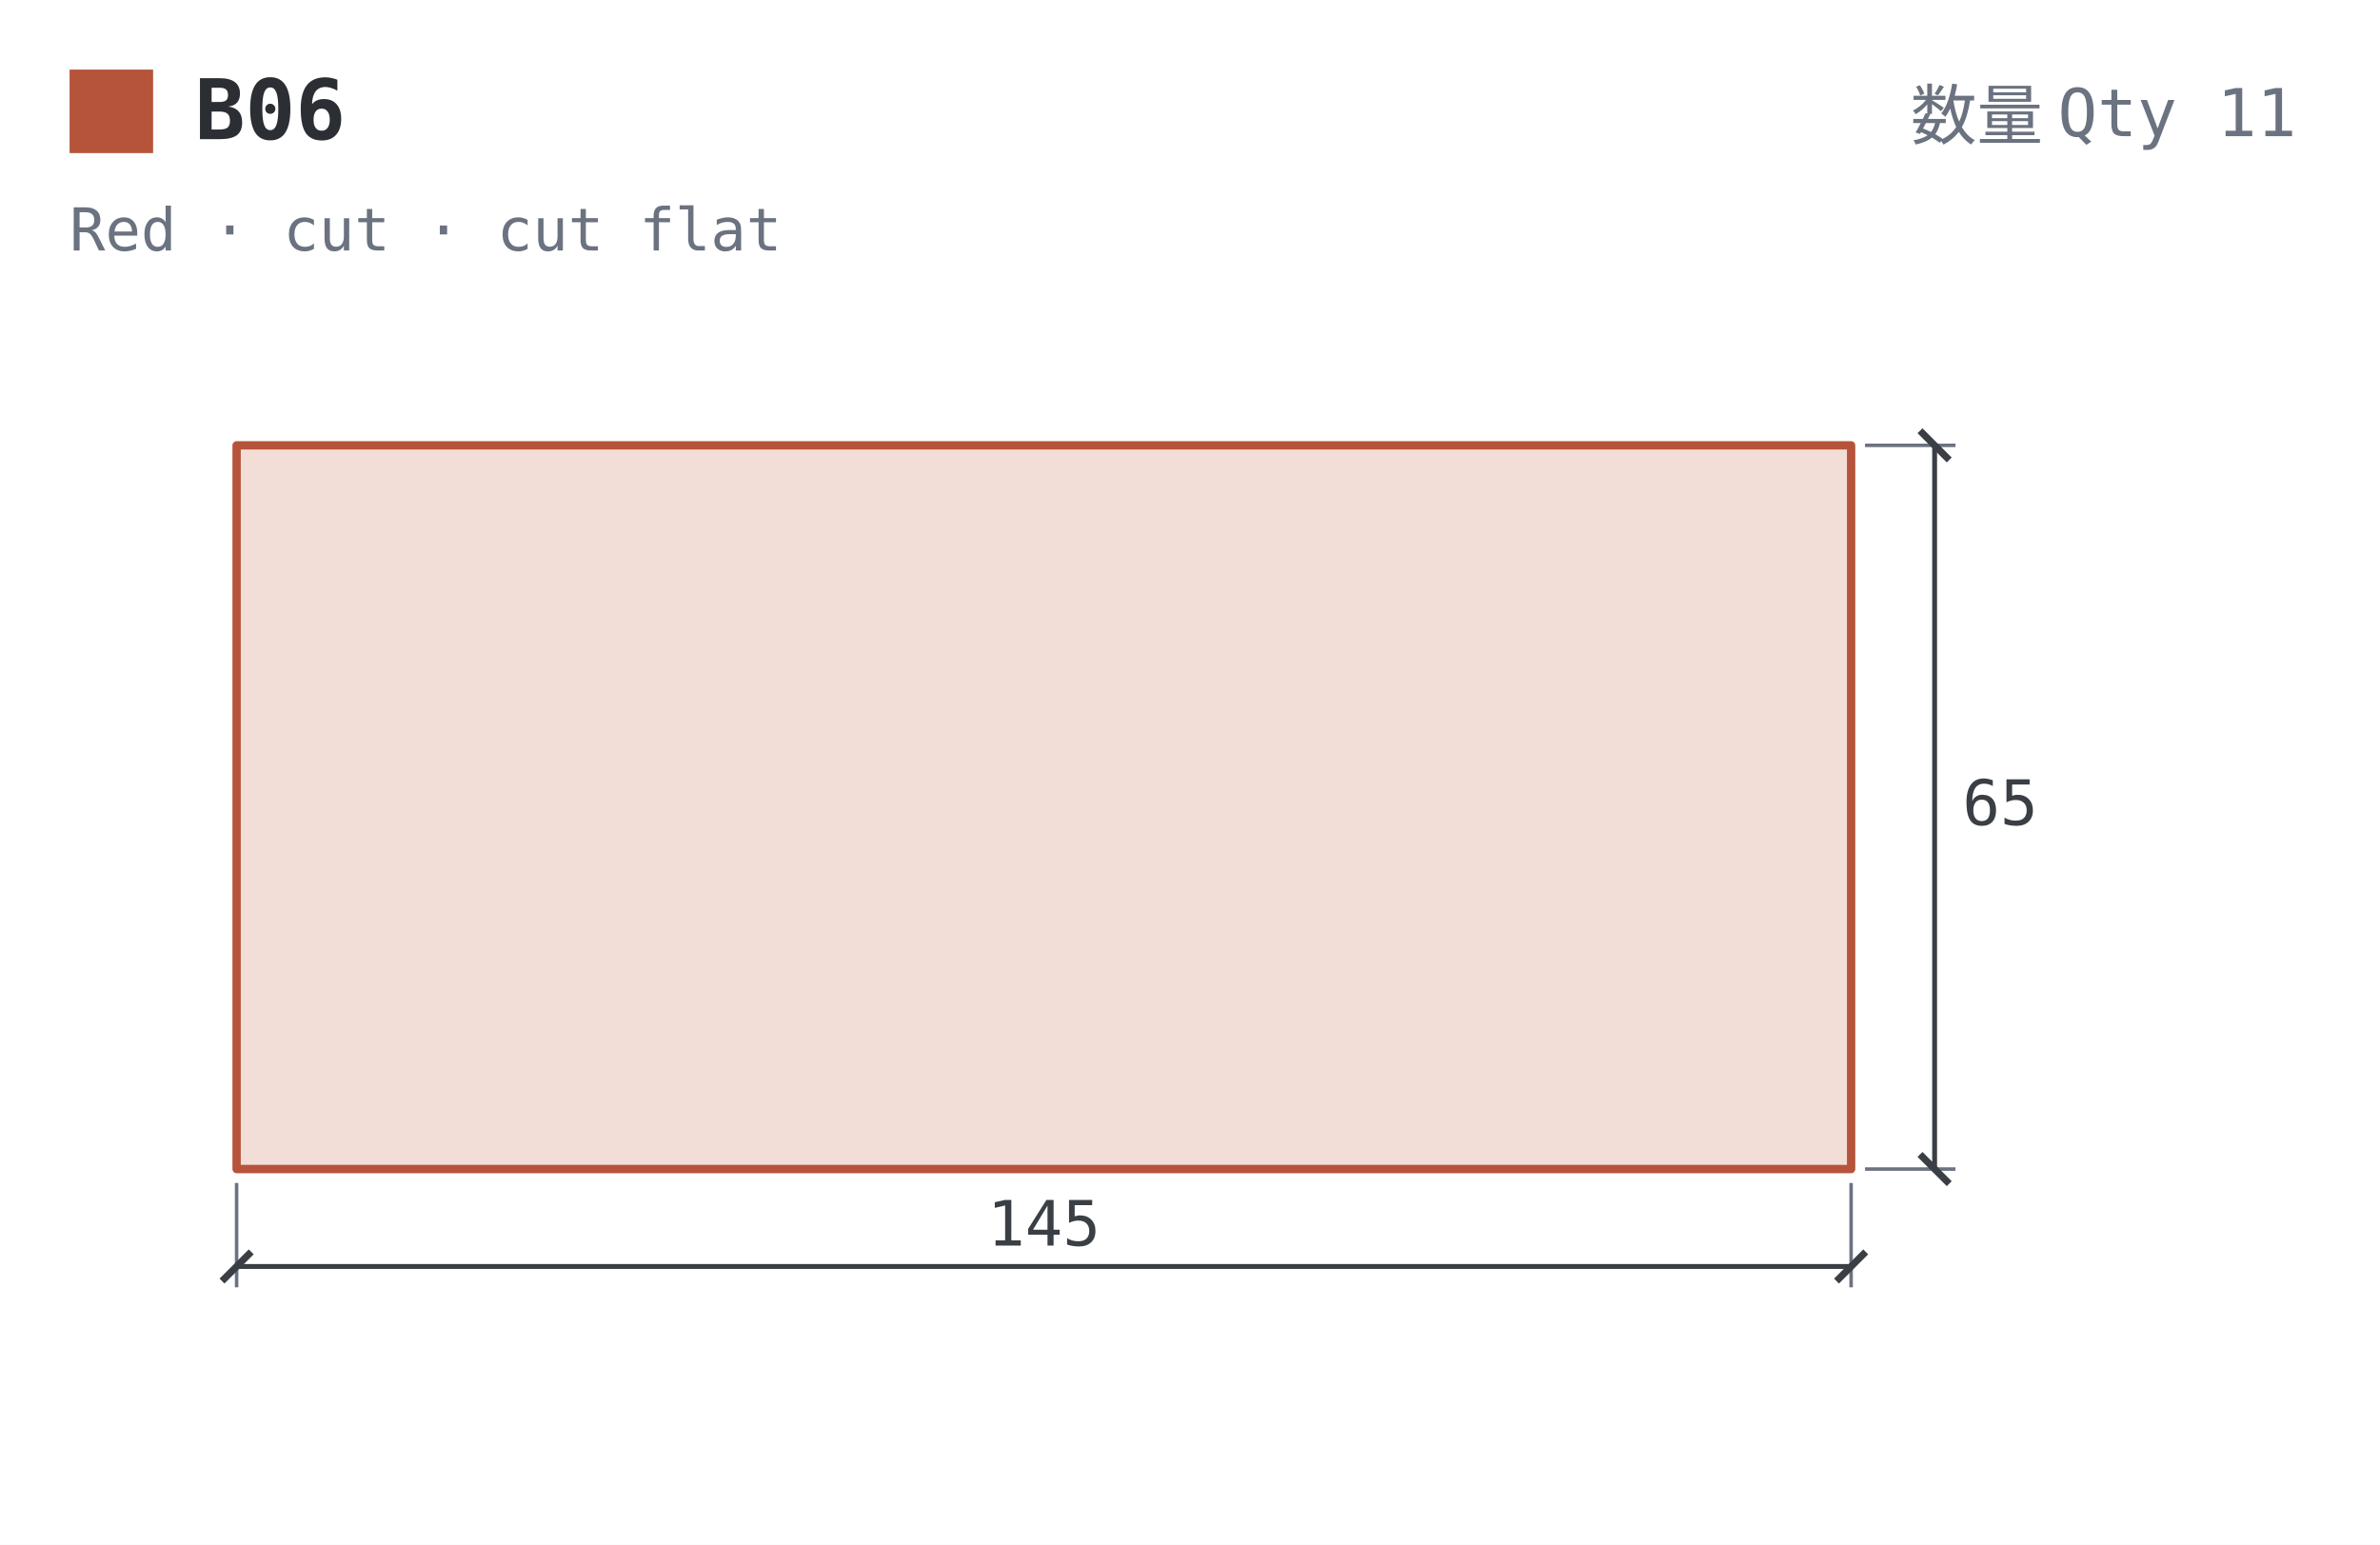
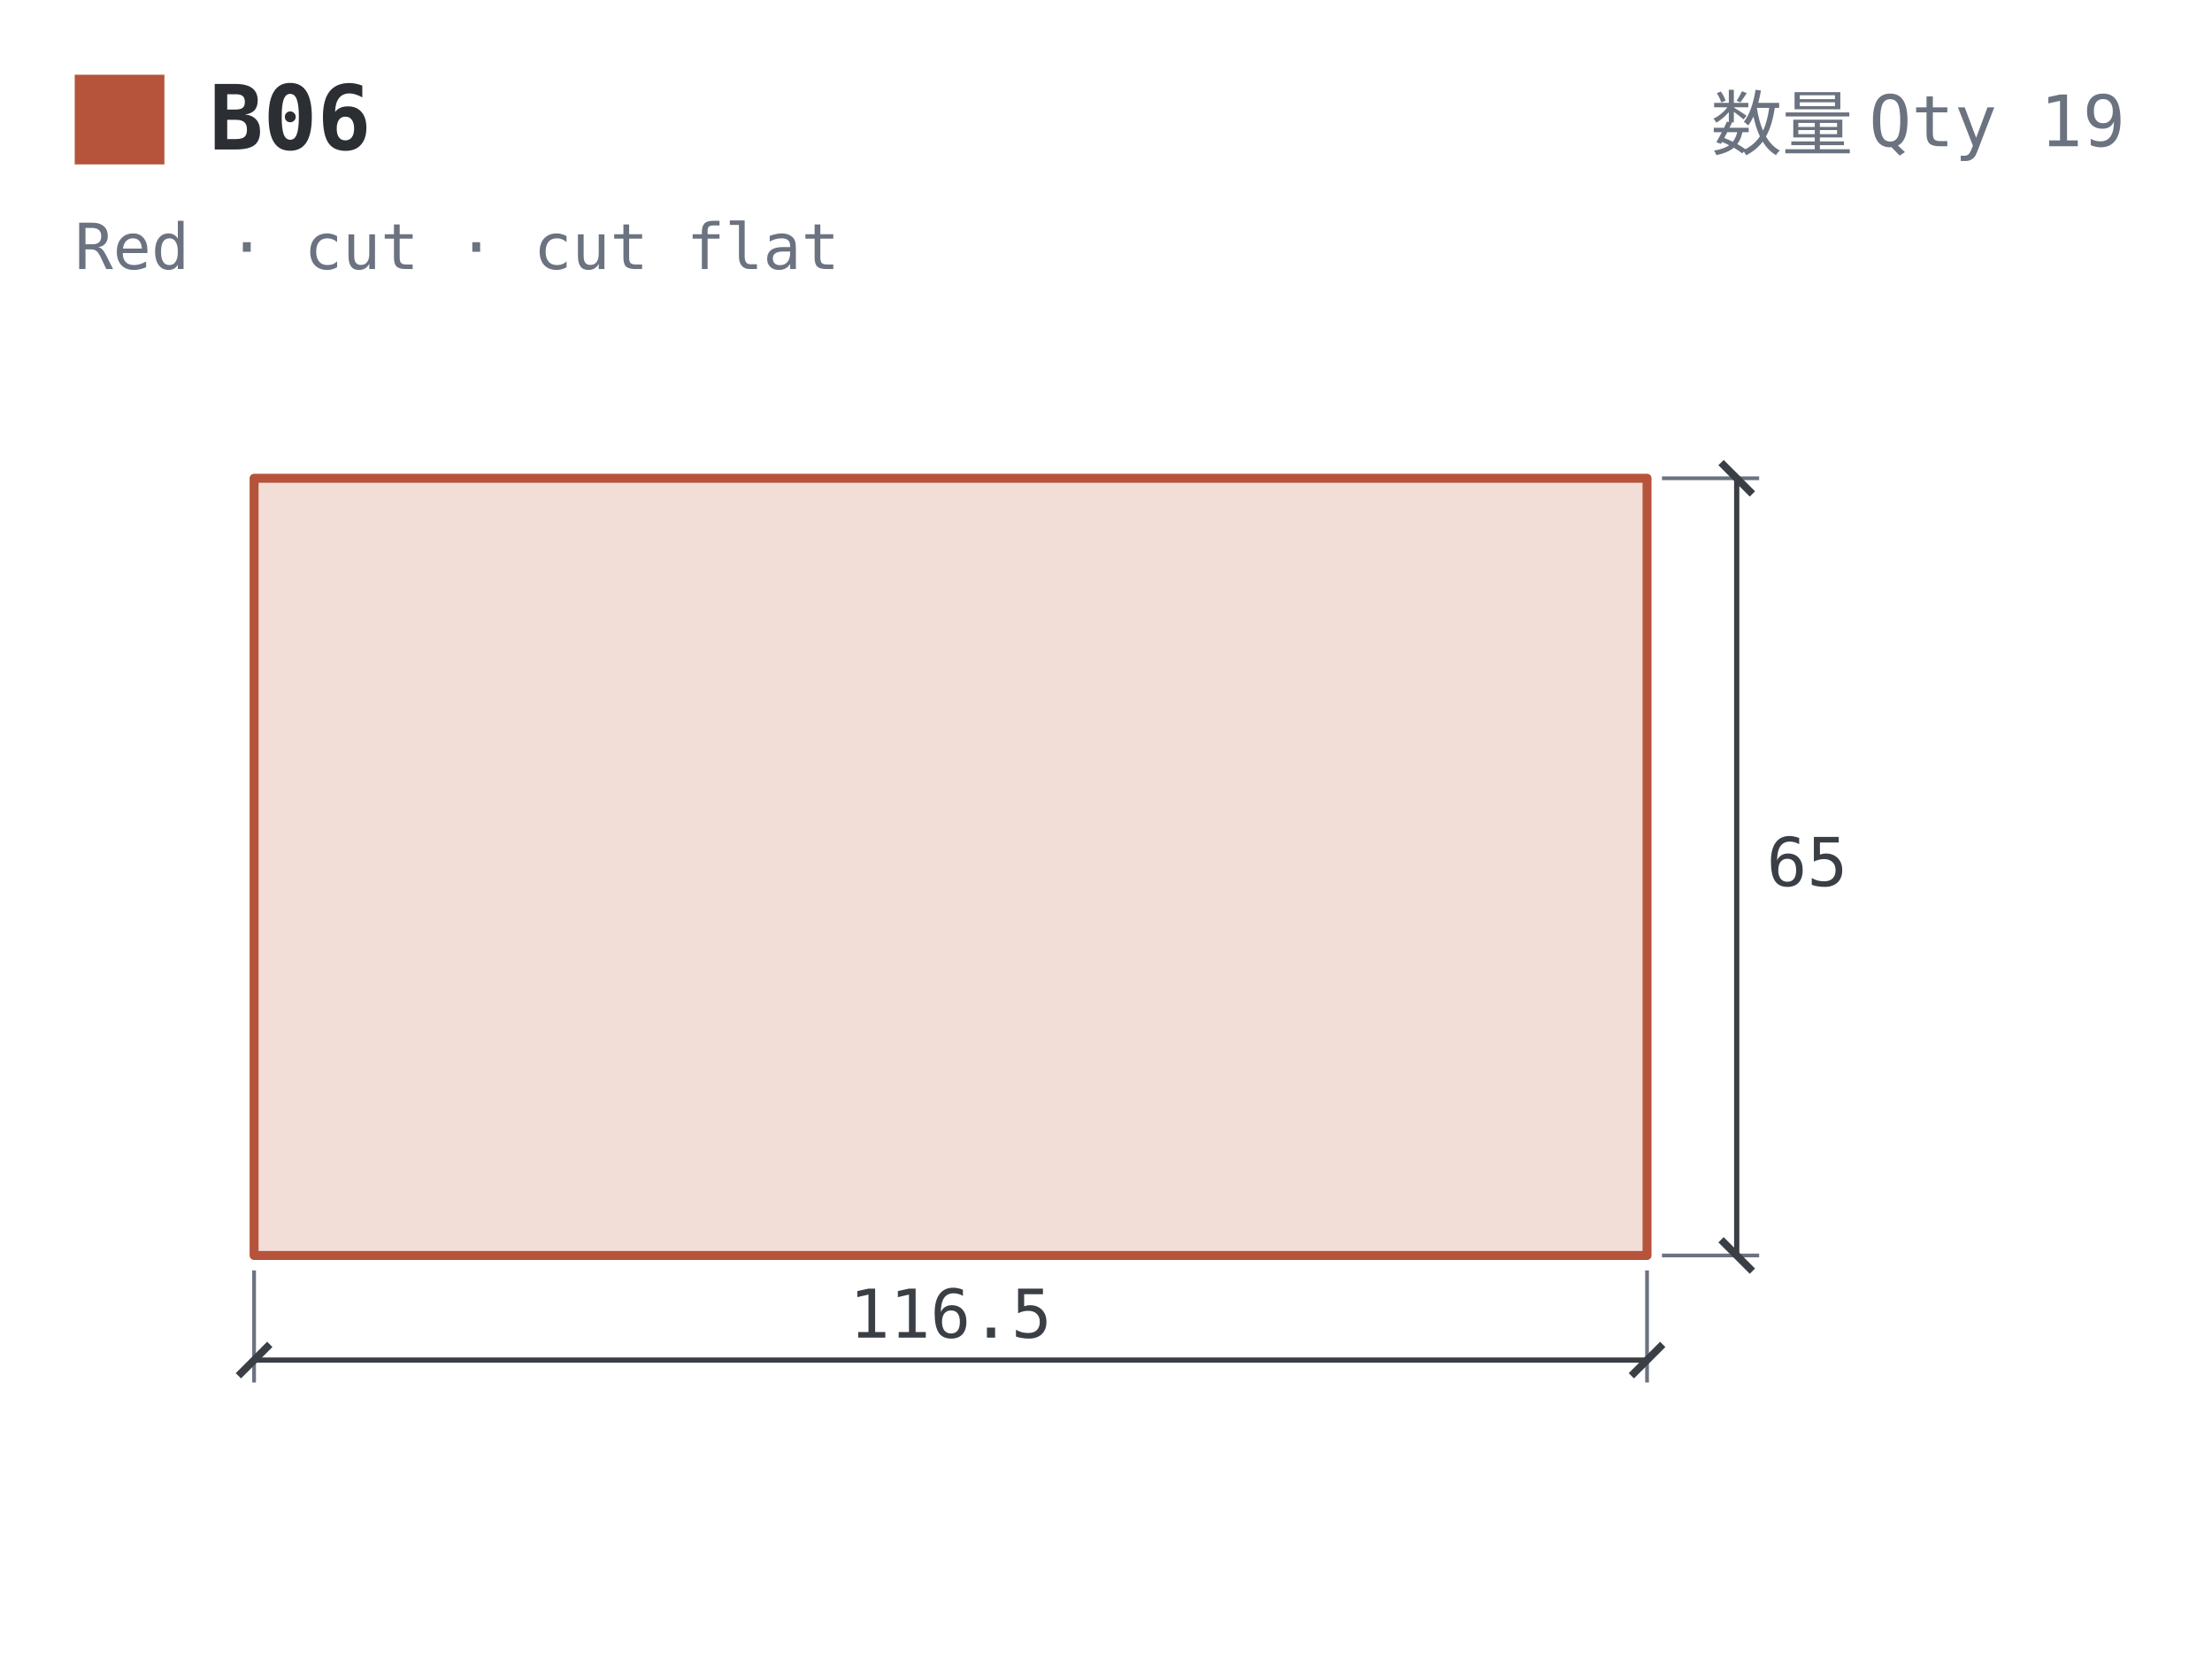
- <svg xmlns="http://www.w3.org/2000/svg" viewBox="0 0 342 222" width="342" height="222">
-   <rect width="342" height="222" fill="#ffffff" />
+ <svg xmlns="http://www.w3.org/2000/svg" viewBox="0 0 296 222" width="296" height="222">
+   <rect width="296" height="222" fill="#ffffff" />
  <rect x="10.0" y="10.0" width="12.0" height="12.0" fill="#b5543b" stroke="none" />
  <text x="28.0" y="20.0" font-family="ui-monospace,'SFMono-Regular',Menlo,Consolas,monospace" font-size="12" fill="#2b2e33" text-anchor="start" font-weight="600">B06</text>
-   <text x="330.0" y="20.0" font-family="ui-monospace,'SFMono-Regular',Menlo,Consolas,monospace" font-size="9.5" fill="#6b7280" text-anchor="end">数量 Qty 11</text>
+   <text x="284.4" y="20.0" font-family="ui-monospace,'SFMono-Regular',Menlo,Consolas,monospace" font-size="9.5" fill="#6b7280" text-anchor="end">数量 Qty 19</text>
  <text x="10.0" y="36.0" font-family="ui-monospace,'SFMono-Regular',Menlo,Consolas,monospace" font-size="8.5" fill="#6b7280" text-anchor="start">Red · cut · cut flat</text>
-   <polygon points="34.0,64.0 266.0,64.0 266.0,168.0 34.0,168.0" fill="#f3ded7" stroke="#b5543b" stroke-width="1.2" stroke-linejoin="round" />
+   <polygon points="34.0,64.0 220.4,64.0 220.4,168.0 34.0,168.0" fill="#f3ded7" stroke="#b5543b" stroke-width="1.2" stroke-linejoin="round" />
  <line x1="34.0" y1="170.0" x2="34.0" y2="185.0" stroke="#6b7280" stroke-width="0.5" />
-   <line x1="266.0" y1="170.0" x2="266.0" y2="185.0" stroke="#6b7280" stroke-width="0.5" />
-   <line x1="34.0" y1="182.0" x2="266.0" y2="182.0" stroke="#3a3f45" stroke-width="0.7" />
+   <line x1="220.4" y1="170.0" x2="220.4" y2="185.0" stroke="#6b7280" stroke-width="0.5" />
+   <line x1="34.0" y1="182.0" x2="220.4" y2="182.0" stroke="#3a3f45" stroke-width="0.7" />
  <line x1="31.9" y1="184.1" x2="36.1" y2="179.9" stroke="#3a3f45" stroke-width="1" />
-   <line x1="263.9" y1="184.1" x2="268.1" y2="179.9" stroke="#3a3f45" stroke-width="1" />
-   <text x="150.0" y="179.0" font-family="ui-monospace,'SFMono-Regular',Menlo,Consolas,monospace" font-size="9" fill="#3a3f45" text-anchor="middle">145</text>
-   <line x1="268.0" y1="64.0" x2="281.0" y2="64.0" stroke="#6b7280" stroke-width="0.5" />
-   <line x1="268.0" y1="168.0" x2="281.0" y2="168.0" stroke="#6b7280" stroke-width="0.5" />
-   <line x1="278.0" y1="64.0" x2="278.0" y2="168.0" stroke="#3a3f45" stroke-width="0.7" />
-   <line x1="275.9" y1="61.9" x2="280.1" y2="66.1" stroke="#3a3f45" stroke-width="1" />
-   <line x1="275.9" y1="165.9" x2="280.1" y2="170.1" stroke="#3a3f45" stroke-width="1" />
-   <text x="282.0" y="116.0" font-family="ui-monospace,'SFMono-Regular',Menlo,Consolas,monospace" font-size="9" fill="#3a3f45" text-anchor="start" dominant-baseline="middle">65</text>
+   <line x1="218.3" y1="184.1" x2="222.5" y2="179.9" stroke="#3a3f45" stroke-width="1" />
+   <text x="127.2" y="179.0" font-family="ui-monospace,'SFMono-Regular',Menlo,Consolas,monospace" font-size="9" fill="#3a3f45" text-anchor="middle">116.5</text>
+   <line x1="222.4" y1="64.0" x2="235.4" y2="64.0" stroke="#6b7280" stroke-width="0.5" />
+   <line x1="222.4" y1="168.0" x2="235.4" y2="168.0" stroke="#6b7280" stroke-width="0.5" />
+   <line x1="232.4" y1="64.0" x2="232.4" y2="168.0" stroke="#3a3f45" stroke-width="0.7" />
+   <line x1="230.3" y1="61.9" x2="234.5" y2="66.1" stroke="#3a3f45" stroke-width="1" />
+   <line x1="230.3" y1="165.9" x2="234.5" y2="170.1" stroke="#3a3f45" stroke-width="1" />
+   <text x="236.4" y="116.0" font-family="ui-monospace,'SFMono-Regular',Menlo,Consolas,monospace" font-size="9" fill="#3a3f45" text-anchor="start" dominant-baseline="middle">65</text>
</svg>
